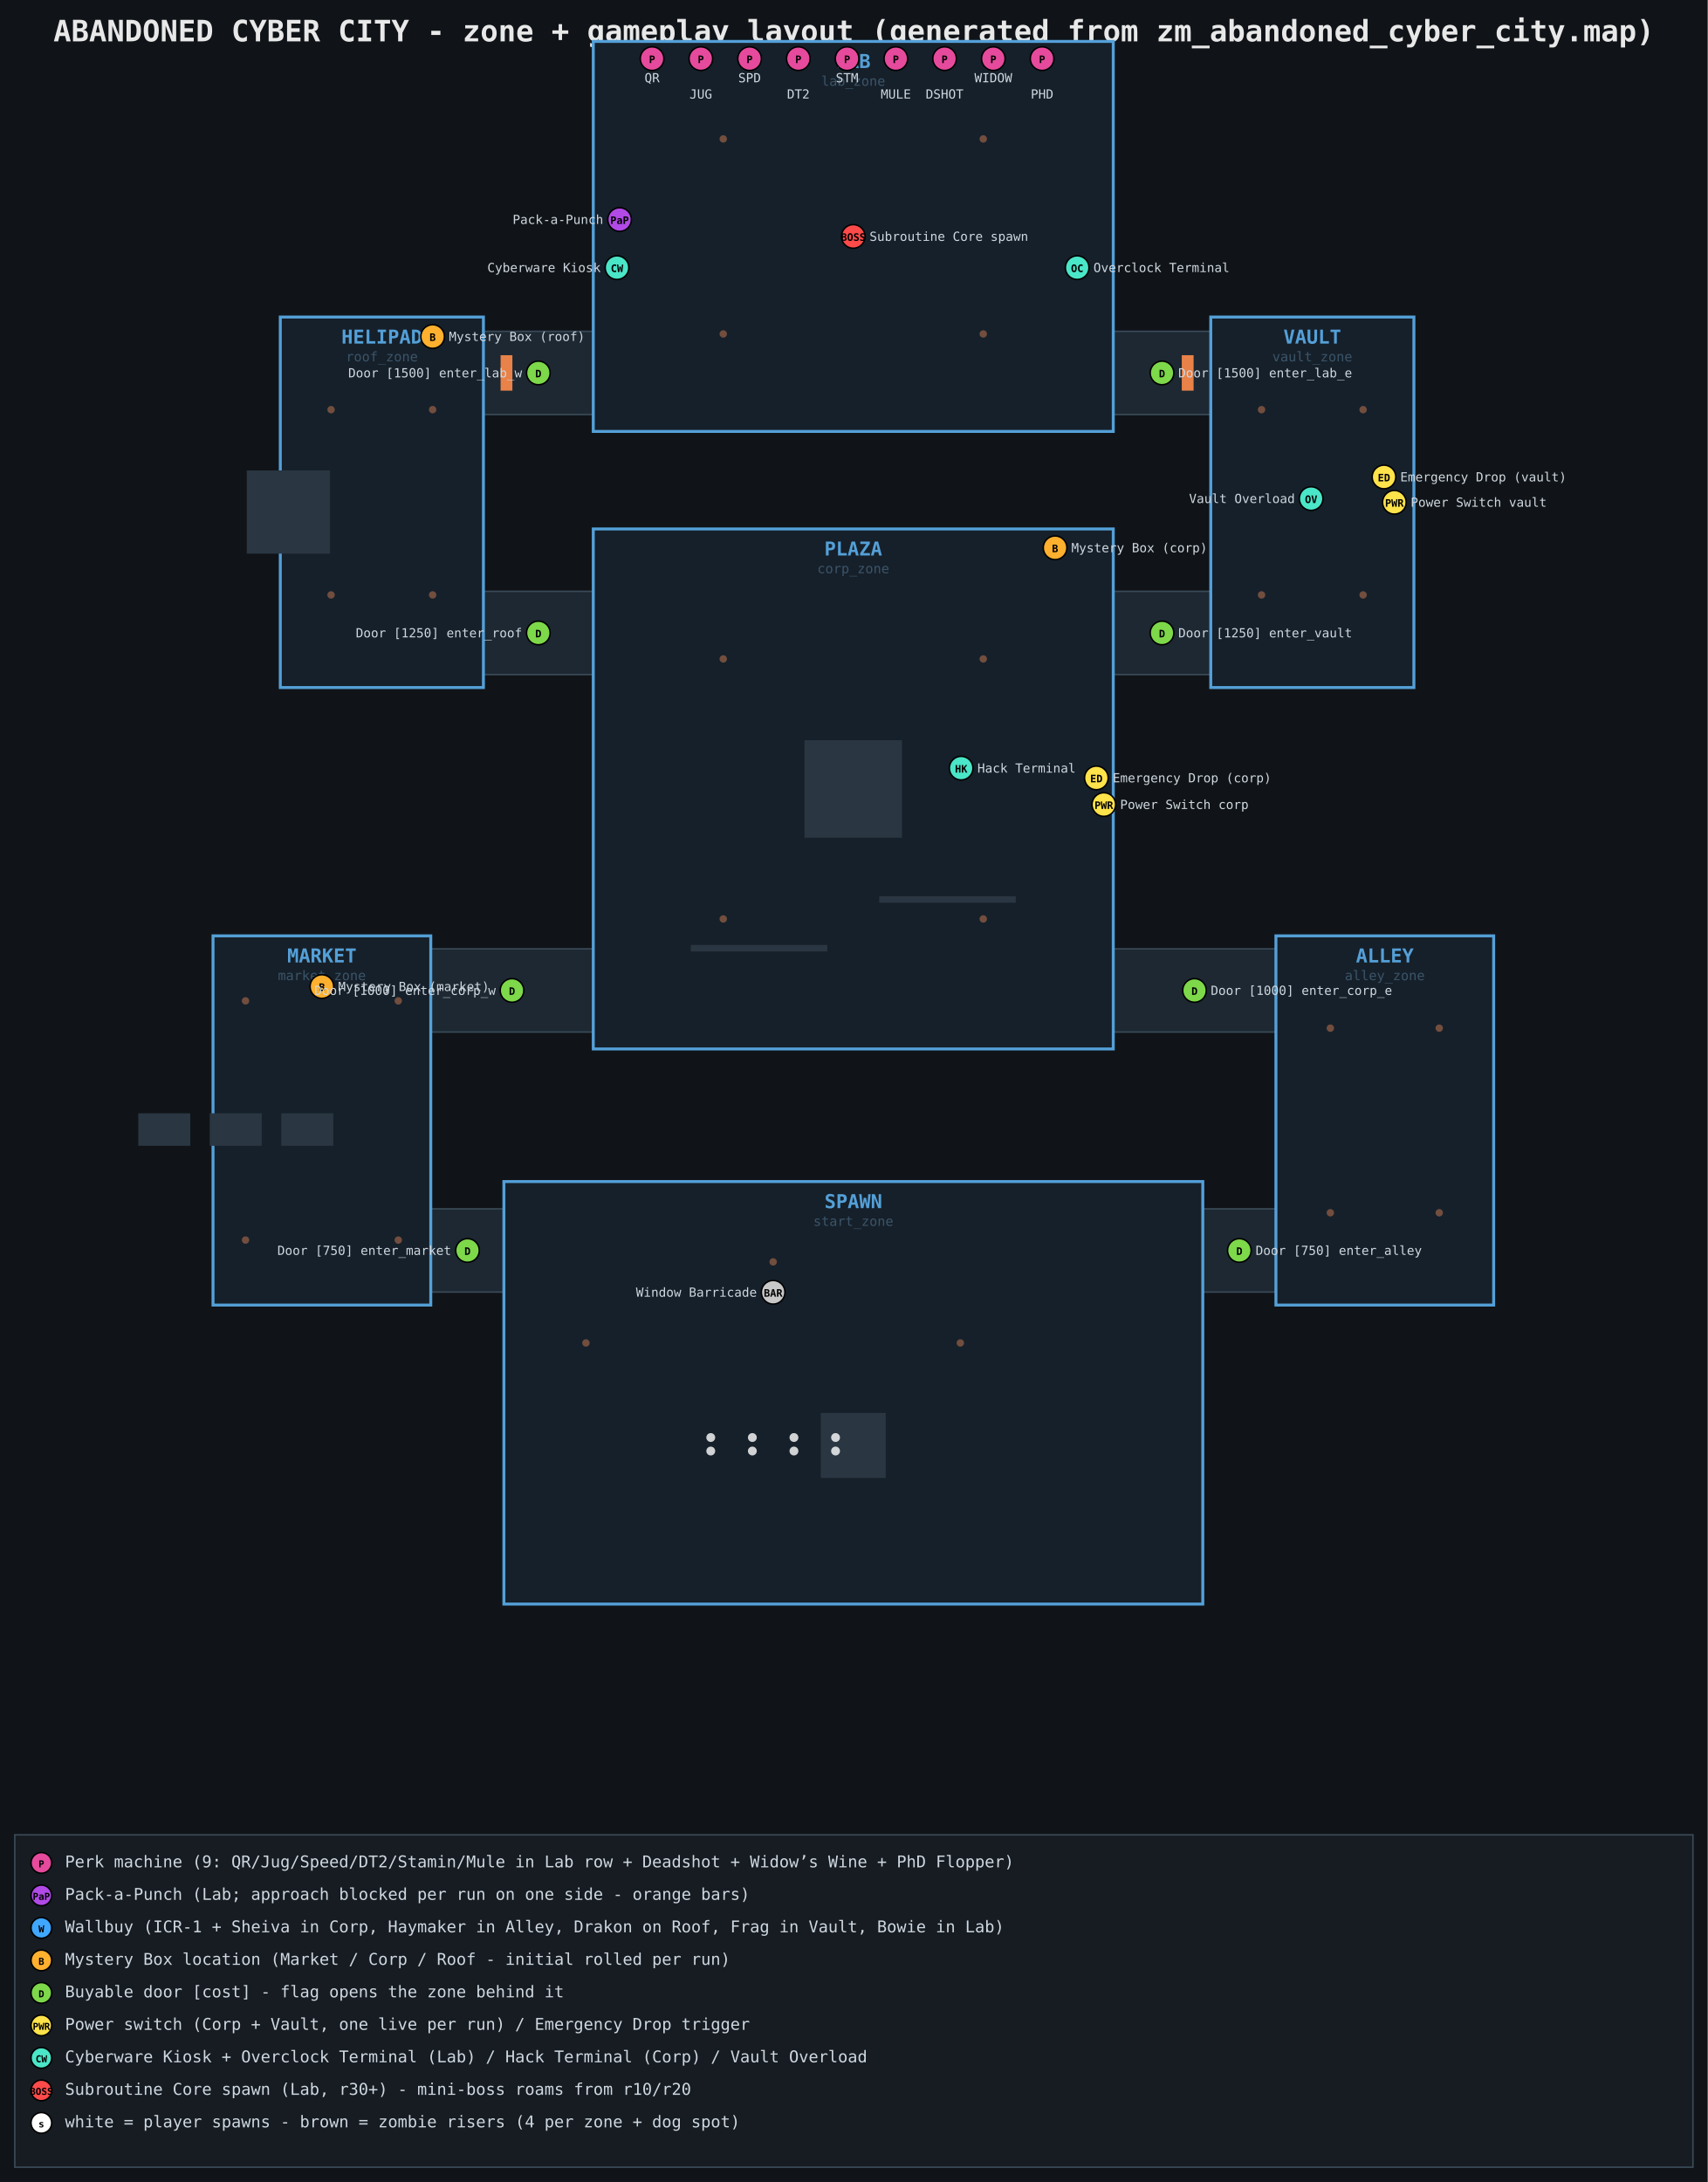
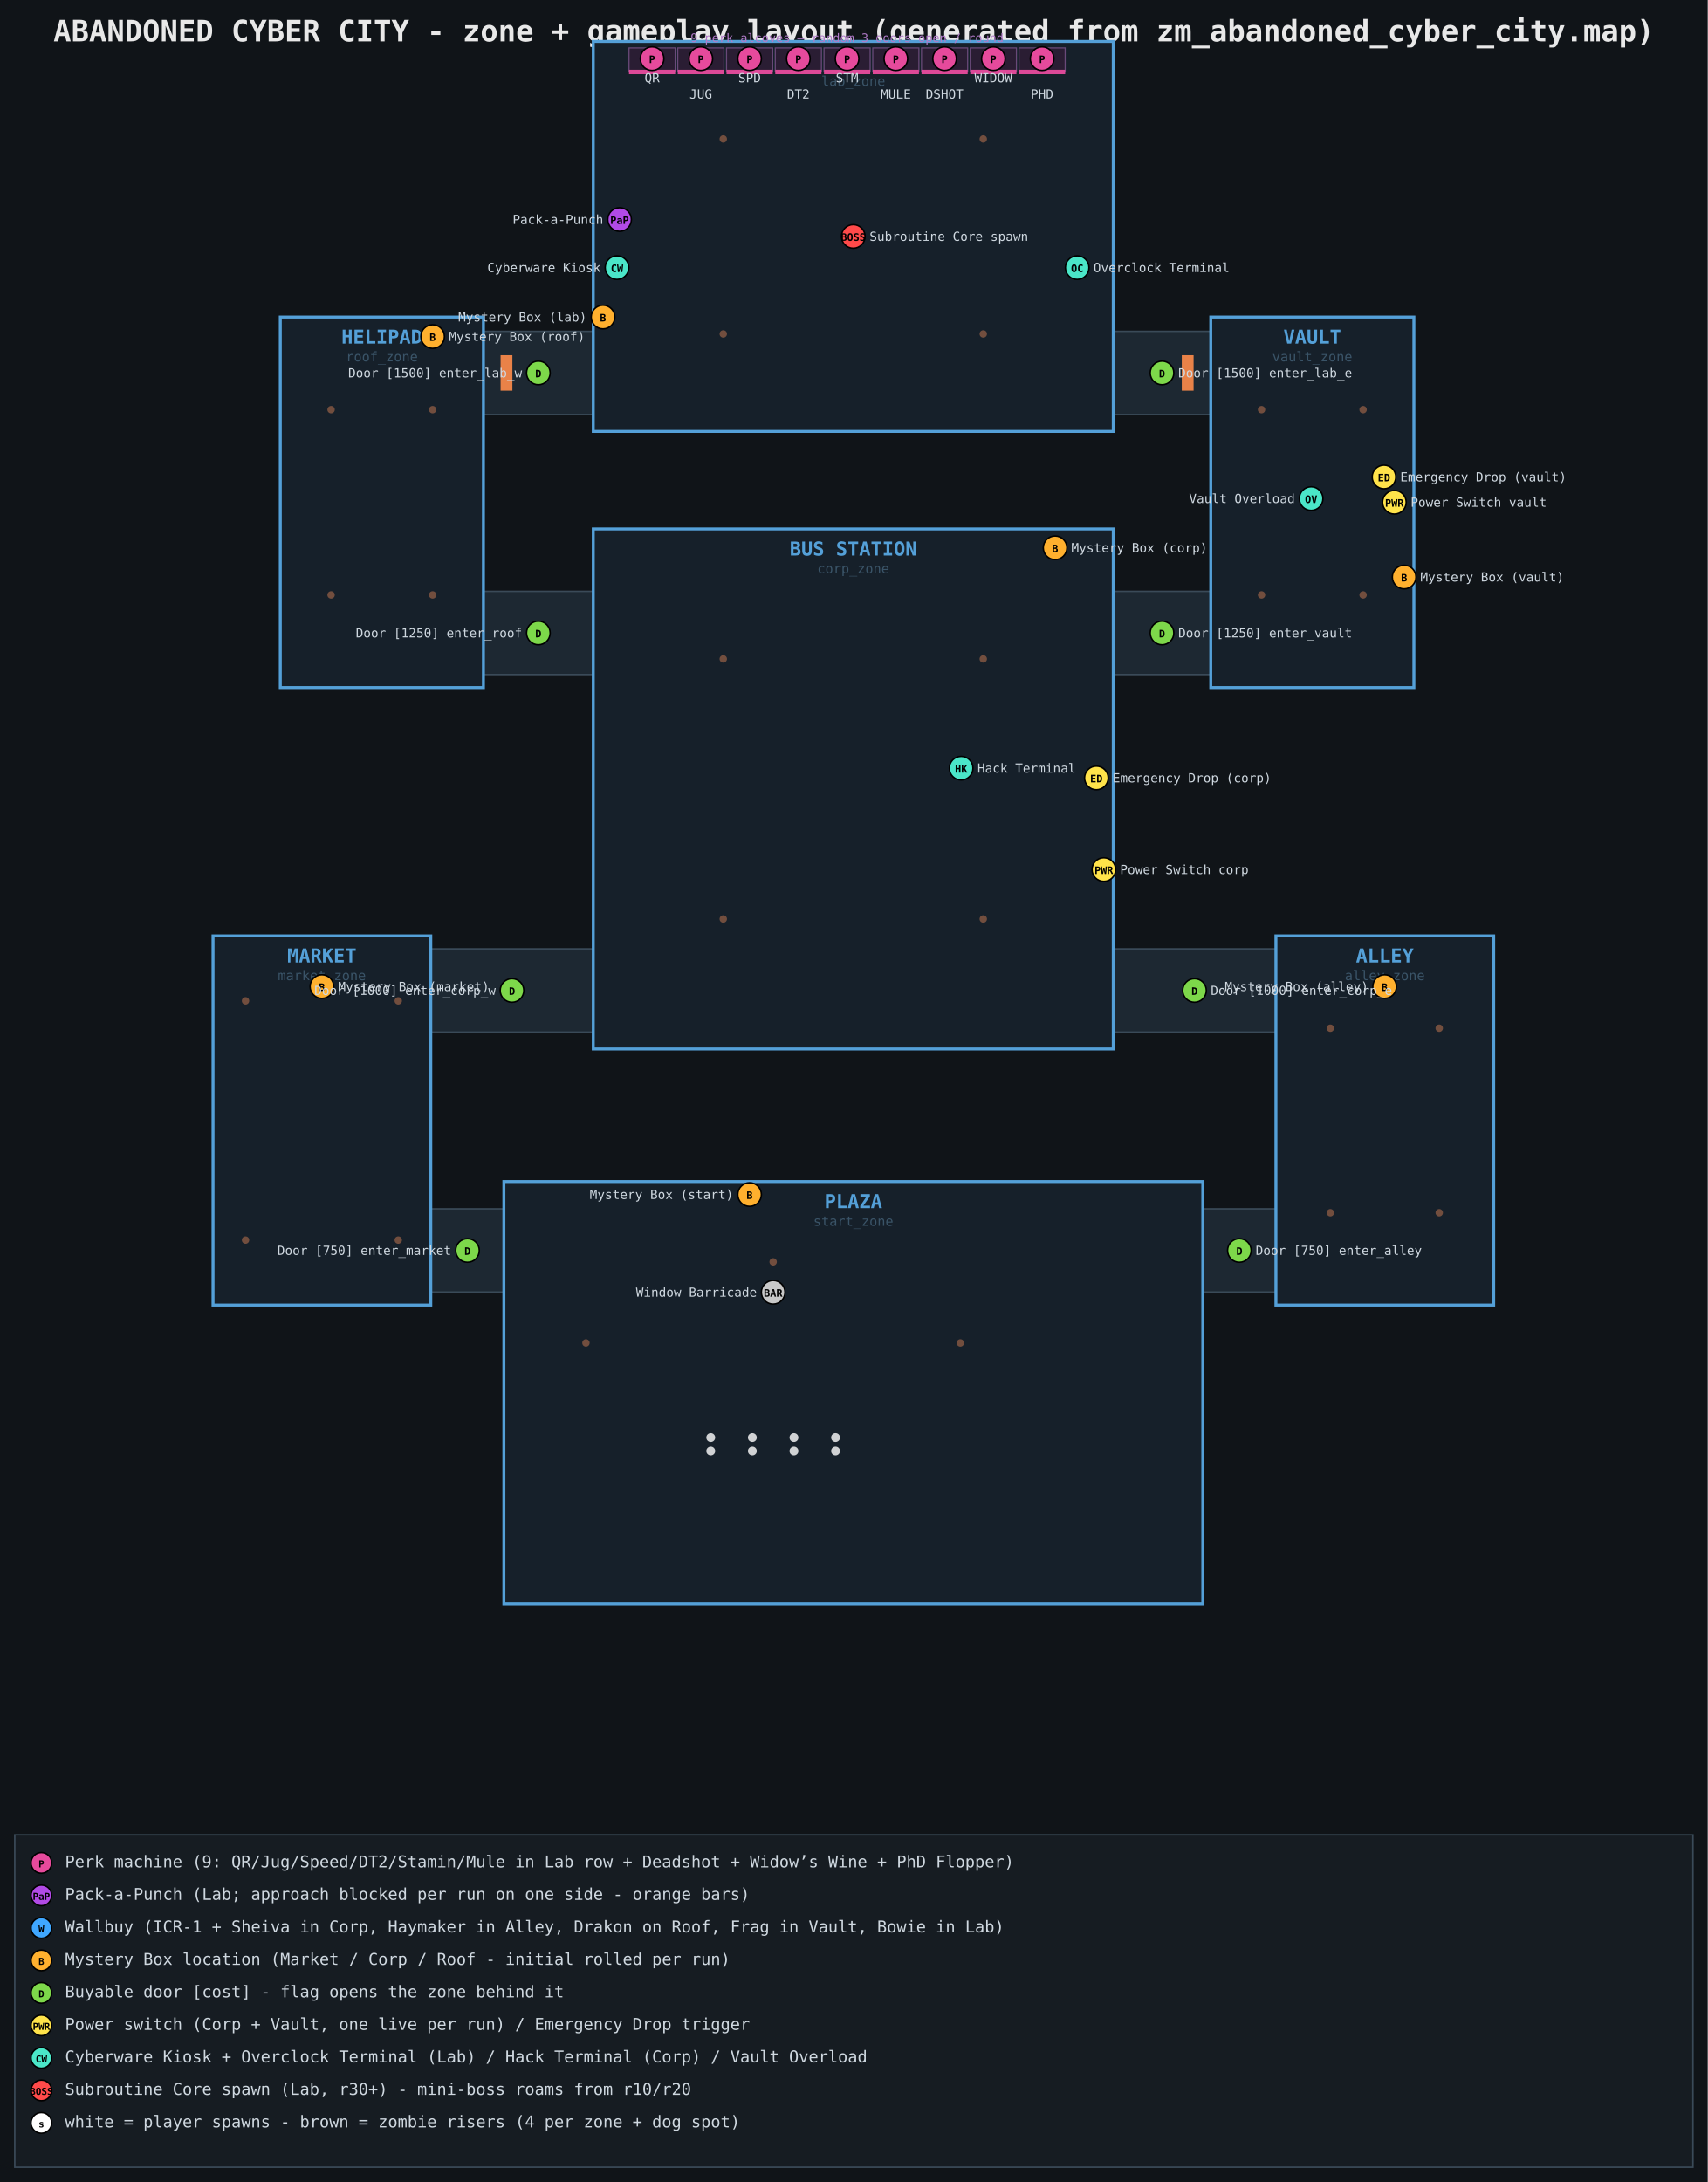
<svg xmlns="http://www.w3.org/2000/svg" width="1156" height="1477" font-family="Consolas, monospace">
  <rect width="1156" height="1477" fill="#101418" />
  <text x="578" y="28" fill="#e8e8e8" font-size="20" text-anchor="middle" font-weight="bold">ABANDONED CYBER CITY - zone + gameplay layout (generated from zm_abandoned_cyber_city.map)</text>
  <rect x="291.6" y="818.28" width="49.5" height="56.32" fill="#1d2832" stroke="#3a4a58" stroke-width="1" />
  <rect x="814.21" y="818.28" width="49.5" height="56.32" fill="#1d2832" stroke="#3a4a58" stroke-width="1" />
  <rect x="291.6" y="642.28" width="110" height="56.32" fill="#1d2832" stroke="#3a4a58" stroke-width="1" />
  <rect x="753.6" y="642.28" width="110.11" height="56.32" fill="#1d2832" stroke="#3a4a58" stroke-width="1" />
  <rect x="753.6" y="400.28" width="66" height="56.32" fill="#1d2832" stroke="#3a4a58" stroke-width="1" />
  <rect x="327.24" y="400.28" width="74.36" height="56.32" fill="#1d2832" stroke="#3a4a58" stroke-width="1" />
  <rect x="753.6" y="224.28" width="66" height="56.32" fill="#1d2832" stroke="#3a4a58" stroke-width="1" />
  <rect x="327.24" y="224.28" width="74.36" height="56.32" fill="#1d2832" stroke="#3a4a58" stroke-width="1" />
  <rect x="341.1" y="799.8" width="473.11" height="286" fill="#16202a" stroke="#54a0d8" stroke-width="2" />
-   <text x="577.655" y="817.8" fill="#54a0d8" font-size="13" text-anchor="middle" font-weight="bold">SPAWN</text>
+   <text x="577.655" y="817.8" fill="#54a0d8" font-size="13" text-anchor="middle" font-weight="bold">PLAZA</text>
  <text x="577.655" y="829.8" fill="#3a5468" font-size="9" text-anchor="middle">start_zone</text>
  <rect x="144.2" y="633.48" width="147.4" height="249.92" fill="#16202a" stroke="#54a0d8" stroke-width="2" />
  <text x="217.9" y="651.48" fill="#54a0d8" font-size="13" text-anchor="middle" font-weight="bold">MARKET</text>
  <text x="217.9" y="663.48" fill="#3a5468" font-size="9" text-anchor="middle">market_zone</text>
  <rect x="863.71" y="633.48" width="147.4" height="249.92" fill="#16202a" stroke="#54a0d8" stroke-width="2" />
  <text x="937.41" y="651.48" fill="#54a0d8" font-size="13" text-anchor="middle" font-weight="bold">ALLEY</text>
  <text x="937.41" y="663.48" fill="#3a5468" font-size="9" text-anchor="middle">alley_zone</text>
  <rect x="401.6" y="358.04" width="352" height="352" fill="#16202a" stroke="#54a0d8" stroke-width="2" />
-   <text x="577.6" y="376.04" fill="#54a0d8" font-size="13" text-anchor="middle" font-weight="bold">PLAZA</text>
+   <text x="577.6" y="376.04" fill="#54a0d8" font-size="13" text-anchor="middle" font-weight="bold">BUS STATION</text>
  <text x="577.6" y="388.04" fill="#3a5468" font-size="9" text-anchor="middle">corp_zone</text>
  <rect x="819.6" y="214.6" width="137.5" height="250.8" fill="#16202a" stroke="#54a0d8" stroke-width="2" />
  <text x="888.35" y="232.6" fill="#54a0d8" font-size="13" text-anchor="middle" font-weight="bold">VAULT</text>
  <text x="888.35" y="244.6" fill="#3a5468" font-size="9" text-anchor="middle">vault_zone</text>
  <rect x="189.74" y="214.6" width="137.5" height="250.8" fill="#16202a" stroke="#54a0d8" stroke-width="2" />
  <text x="258.49" y="232.6" fill="#54a0d8" font-size="13" text-anchor="middle" font-weight="bold">HELIPAD</text>
  <text x="258.49" y="244.6" fill="#3a5468" font-size="9" text-anchor="middle">roof_zone</text>
  <rect x="401.6" y="28.04" width="352" height="264" fill="#16202a" stroke="#54a0d8" stroke-width="2" />
  <text x="577.6" y="46.04" fill="#54a0d8" font-size="13" text-anchor="middle" font-weight="bold">LAB</text>
  <text x="577.6" y="58.04" fill="#3a5468" font-size="9" text-anchor="middle">lab_zone</text>
-   <rect x="555.6" y="956.44" width="44" height="44" fill="#2a3642" />
-   <rect x="544.6" y="501.04" width="66" height="66" fill="#2a3642" />
-   <rect x="467.6" y="639.64" width="92.4" height="4.4" fill="#2a3642" />
-   <rect x="595.2" y="606.64" width="92.4" height="4.4" fill="#2a3642" />
-   <rect x="93.6" y="753.6" width="35.2" height="22" fill="#2a3642" />
-   <rect x="142" y="753.6" width="35.2" height="22" fill="#2a3642" />
-   <rect x="190.4" y="753.6" width="35.2" height="22" fill="#2a3642" />
-   <rect x="167.08" y="318.44" width="56.32" height="56.32" fill="#2a3642" />
  <rect x="799.98" y="240.44" width="8" height="24" fill="#ff8c4a" opacity="0.9" />
  <rect x="338.86" y="240.44" width="8" height="24" fill="#ff8c4a" opacity="0.9" />
+   <rect x="425.8" y="32.44" width="31.24" height="16.28" fill="#2a1d33" stroke="#6a4a7a" stroke-width="0.75" />
+   <rect x="425.8" y="47.22" width="31.24" height="3" fill="#e64a9c" opacity="0.95" />
+   <rect x="458.8" y="32.44" width="31.24" height="16.28" fill="#2a1d33" stroke="#6a4a7a" stroke-width="0.75" />
+   <rect x="458.8" y="47.22" width="31.24" height="3" fill="#e64a9c" opacity="0.95" />
+   <rect x="491.8" y="32.44" width="31.24" height="16.28" fill="#2a1d33" stroke="#6a4a7a" stroke-width="0.75" />
+   <rect x="491.8" y="47.22" width="31.24" height="3" fill="#e64a9c" opacity="0.95" />
+   <rect x="524.8" y="32.44" width="31.24" height="16.28" fill="#2a1d33" stroke="#6a4a7a" stroke-width="0.75" />
+   <rect x="524.8" y="47.22" width="31.24" height="3" fill="#e64a9c" opacity="0.95" />
+   <rect x="557.8" y="32.44" width="31.24" height="16.28" fill="#2a1d33" stroke="#6a4a7a" stroke-width="0.75" />
+   <rect x="557.8" y="47.22" width="31.24" height="3" fill="#e64a9c" opacity="0.95" />
+   <rect x="590.8" y="32.44" width="31.24" height="16.28" fill="#2a1d33" stroke="#6a4a7a" stroke-width="0.75" />
+   <rect x="590.8" y="47.22" width="31.24" height="3" fill="#e64a9c" opacity="0.95" />
+   <rect x="623.8" y="32.44" width="31.24" height="16.28" fill="#2a1d33" stroke="#6a4a7a" stroke-width="0.75" />
+   <rect x="623.8" y="47.22" width="31.24" height="3" fill="#e64a9c" opacity="0.95" />
+   <rect x="656.8" y="32.44" width="31.24" height="16.28" fill="#2a1d33" stroke="#6a4a7a" stroke-width="0.75" />
+   <rect x="656.8" y="47.22" width="31.24" height="3" fill="#e64a9c" opacity="0.95" />
+   <rect x="689.8" y="32.44" width="31.24" height="16.28" fill="#2a1d33" stroke="#6a4a7a" stroke-width="0.75" />
+   <rect x="689.8" y="47.22" width="31.24" height="3" fill="#e64a9c" opacity="0.95" />
+   <text x="573.42" y="28.44" fill="#b07ac8" font-size="8" text-anchor="middle">9 perk alcoves — random 3 doors open / round</text>
  <circle cx="650.09" cy="909.041" r="2.5" fill="#8a5a44" opacity="0.8" />
  <circle cx="396.65" cy="909.041" r="2.5" fill="#8a5a44" opacity="0.8" />
  <circle cx="523.37" cy="854.171" r="2.5" fill="#8a5a44" opacity="0.8" />
  <circle cx="509.29" cy="973.057" r="3" fill="#ffffff" opacity="0.8" />
  <circle cx="509.29" cy="982.202" r="3" fill="#ffffff" opacity="0.8" />
  <circle cx="537.45" cy="973.057" r="3" fill="#ffffff" opacity="0.8" />
  <circle cx="537.45" cy="982.202" r="3" fill="#ffffff" opacity="0.8" />
  <circle cx="565.61" cy="973.057" r="3" fill="#ffffff" opacity="0.8" />
  <circle cx="565.61" cy="982.202" r="3" fill="#ffffff" opacity="0.8" />
  <circle cx="481.13" cy="973.057" r="3" fill="#ffffff" opacity="0.8" />
  <circle cx="481.13" cy="982.202" r="3" fill="#ffffff" opacity="0.8" />
  <circle cx="166.2" cy="839.4" r="2.5" fill="#8a5a44" opacity="0.8" />
  <circle cx="166.2" cy="677.48" r="2.5" fill="#8a5a44" opacity="0.8" />
  <circle cx="269.6" cy="839.4" r="2.5" fill="#8a5a44" opacity="0.8" />
  <circle cx="269.6" cy="677.48" r="2.5" fill="#8a5a44" opacity="0.8" />
  <circle cx="900.56" cy="820.92" r="2.5" fill="#8a5a44" opacity="0.8" />
  <circle cx="900.56" cy="695.96" r="2.5" fill="#8a5a44" opacity="0.8" />
  <circle cx="974.26" cy="820.92" r="2.5" fill="#8a5a44" opacity="0.8" />
  <circle cx="974.26" cy="695.96" r="2.5" fill="#8a5a44" opacity="0.8" />
  <circle cx="489.6" cy="622.04" r="2.5" fill="#8a5a44" opacity="0.8" />
  <circle cx="489.6" cy="446.04" r="2.5" fill="#8a5a44" opacity="0.8" />
  <circle cx="665.6" cy="622.04" r="2.5" fill="#8a5a44" opacity="0.8" />
  <circle cx="665.6" cy="446.04" r="2.5" fill="#8a5a44" opacity="0.8" />
  <circle cx="853.975" cy="402.7" r="2.5" fill="#8a5a44" opacity="0.8" />
  <circle cx="853.975" cy="277.3" r="2.5" fill="#8a5a44" opacity="0.8" />
  <circle cx="922.725" cy="402.7" r="2.5" fill="#8a5a44" opacity="0.8" />
  <circle cx="922.725" cy="277.3" r="2.5" fill="#8a5a44" opacity="0.8" />
  <circle cx="224.115" cy="402.7" r="2.5" fill="#8a5a44" opacity="0.8" />
  <circle cx="224.115" cy="277.3" r="2.5" fill="#8a5a44" opacity="0.8" />
  <circle cx="292.865" cy="402.7" r="2.5" fill="#8a5a44" opacity="0.8" />
  <circle cx="292.865" cy="277.3" r="2.5" fill="#8a5a44" opacity="0.8" />
  <circle cx="489.6" cy="226.04" r="2.5" fill="#8a5a44" opacity="0.8" />
  <circle cx="489.6" cy="94.04" r="2.5" fill="#8a5a44" opacity="0.8" />
  <circle cx="665.6" cy="226.04" r="2.5" fill="#8a5a44" opacity="0.8" />
  <circle cx="665.6" cy="94.04" r="2.5" fill="#8a5a44" opacity="0.8" />
  <circle cx="523.37" cy="874.747" r="8" fill="#c8c8c8" stroke="#000" stroke-width="1" />
  <text x="523.37" y="877.747" fill="#000" font-size="7" text-anchor="middle" font-weight="bold">BAR</text>
-   <circle cx="747.22" cy="544.6" r="8" fill="#ffe34a" stroke="#000" stroke-width="1" />
-   <text x="747.22" y="547.6" fill="#000" font-size="7" text-anchor="middle" font-weight="bold">PWR</text>
+   <circle cx="747.22" cy="588.6" r="8" fill="#ffe34a" stroke="#000" stroke-width="1" />
+   <text x="747.22" y="591.6" fill="#000" font-size="7" text-anchor="middle" font-weight="bold">PWR</text>
  <circle cx="419.42" cy="148.6" r="8" fill="#b14ae6" stroke="#000" stroke-width="1" />
  <text x="419.42" y="151.6" fill="#000" font-size="7" text-anchor="middle" font-weight="bold">PaP</text>
  <circle cx="217.9" cy="667.8" r="8" fill="#ffb02e" stroke="#000" stroke-width="1" />
  <text x="217.9" y="670.8" fill="#000" font-size="7" text-anchor="middle" font-weight="bold">B</text>
  <circle cx="474.42" cy="39.7" r="8" fill="#e64a9c" stroke="#000" stroke-width="1" />
  <text x="474.42" y="42.7" fill="#000" font-size="7" text-anchor="middle" font-weight="bold">P</text>
  <circle cx="507.42" cy="39.7" r="8" fill="#e64a9c" stroke="#000" stroke-width="1" />
  <text x="507.42" y="42.7" fill="#000" font-size="7" text-anchor="middle" font-weight="bold">P</text>
  <circle cx="540.42" cy="39.7" r="8" fill="#e64a9c" stroke="#000" stroke-width="1" />
  <text x="540.42" y="42.7" fill="#000" font-size="7" text-anchor="middle" font-weight="bold">P</text>
  <circle cx="573.42" cy="39.7" r="8" fill="#e64a9c" stroke="#000" stroke-width="1" />
  <text x="573.42" y="42.7" fill="#000" font-size="7" text-anchor="middle" font-weight="bold">P</text>
  <circle cx="606.42" cy="39.7" r="8" fill="#e64a9c" stroke="#000" stroke-width="1" />
  <text x="606.42" y="42.7" fill="#000" font-size="7" text-anchor="middle" font-weight="bold">P</text>
  <circle cx="441.42" cy="39.7" r="8" fill="#e64a9c" stroke="#000" stroke-width="1" />
  <text x="441.42" y="42.7" fill="#000" font-size="7" text-anchor="middle" font-weight="bold">P</text>
  <circle cx="639.42" cy="39.7" r="8" fill="#e64a9c" stroke="#000" stroke-width="1" />
  <text x="639.42" y="42.7" fill="#000" font-size="7" text-anchor="middle" font-weight="bold">P</text>
  <circle cx="672.42" cy="39.7" r="8" fill="#e64a9c" stroke="#000" stroke-width="1" />
  <text x="672.42" y="42.7" fill="#000" font-size="7" text-anchor="middle" font-weight="bold">P</text>
  <circle cx="705.42" cy="39.7" r="8" fill="#e64a9c" stroke="#000" stroke-width="1" />
  <text x="705.42" y="42.7" fill="#000" font-size="7" text-anchor="middle" font-weight="bold">P</text>
  <circle cx="714.22" cy="370.8" r="8" fill="#ffb02e" stroke="#000" stroke-width="1" />
  <text x="714.22" y="373.8" fill="#000" font-size="7" text-anchor="middle" font-weight="bold">B</text>
  <circle cx="292.865" cy="227.8" r="8" fill="#ffb02e" stroke="#000" stroke-width="1" />
  <text x="292.865" y="230.8" fill="#000" font-size="7" text-anchor="middle" font-weight="bold">B</text>
  <circle cx="316.46" cy="846.44" r="8" fill="#7dd84a" stroke="#000" stroke-width="1" />
  <text x="316.46" y="849.44" fill="#000" font-size="7" text-anchor="middle" font-weight="bold">D</text>
  <circle cx="838.96" cy="846.44" r="8" fill="#7dd84a" stroke="#000" stroke-width="1" />
  <text x="838.96" y="849.44" fill="#000" font-size="7" text-anchor="middle" font-weight="bold">D</text>
  <circle cx="346.6" cy="670.44" r="8" fill="#7dd84a" stroke="#000" stroke-width="1" />
  <text x="346.6" y="673.44" fill="#000" font-size="7" text-anchor="middle" font-weight="bold">D</text>
  <circle cx="808.6" cy="670.44" r="8" fill="#7dd84a" stroke="#000" stroke-width="1" />
  <text x="808.6" y="673.44" fill="#000" font-size="7" text-anchor="middle" font-weight="bold">D</text>
  <circle cx="786.6" cy="428.44" r="8" fill="#7dd84a" stroke="#000" stroke-width="1" />
  <text x="786.6" y="431.44" fill="#000" font-size="7" text-anchor="middle" font-weight="bold">D</text>
  <circle cx="364.42" cy="428.44" r="8" fill="#7dd84a" stroke="#000" stroke-width="1" />
  <text x="364.42" y="431.44" fill="#000" font-size="7" text-anchor="middle" font-weight="bold">D</text>
  <circle cx="786.6" cy="252.44" r="8" fill="#7dd84a" stroke="#000" stroke-width="1" />
  <text x="786.6" y="255.44" fill="#000" font-size="7" text-anchor="middle" font-weight="bold">D</text>
  <circle cx="364.42" cy="252.44" r="8" fill="#7dd84a" stroke="#000" stroke-width="1" />
  <text x="364.42" y="255.44" fill="#000" font-size="7" text-anchor="middle" font-weight="bold">D</text>
  <circle cx="417.66" cy="181.16" r="8" fill="#4ae6c8" stroke="#000" stroke-width="1" />
  <text x="417.66" y="184.16" fill="#000" font-size="7" text-anchor="middle" font-weight="bold">CW</text>
  <circle cx="729.18" cy="181.16" r="8" fill="#4ae6c8" stroke="#000" stroke-width="1" />
  <text x="729.18" y="184.16" fill="#000" font-size="7" text-anchor="middle" font-weight="bold">OC</text>
  <circle cx="650.64" cy="519.96" r="8" fill="#4ae6c8" stroke="#000" stroke-width="1" />
  <text x="650.64" y="522.96" fill="#000" font-size="7" text-anchor="middle" font-weight="bold">HK</text>
  <circle cx="887.549" cy="337.492" r="8" fill="#4ae6c8" stroke="#000" stroke-width="1" />
  <text x="887.549" y="340.492" fill="#000" font-size="7" text-anchor="middle" font-weight="bold">OV</text>
  <circle cx="742.16" cy="526.56" r="8" fill="#ffe34a" stroke="#000" stroke-width="1" />
  <text x="742.16" y="529.56" fill="#000" font-size="7" text-anchor="middle" font-weight="bold">ED</text>
  <circle cx="936.86" cy="322.862" r="8" fill="#ffe34a" stroke="#000" stroke-width="1" />
  <text x="936.86" y="325.862" fill="#000" font-size="7" text-anchor="middle" font-weight="bold">ED</text>
  <circle cx="577.6" cy="160.04" r="8" fill="#ff4a4a" stroke="#000" stroke-width="1" />
  <text x="577.6" y="163.04" fill="#000" font-size="7" text-anchor="middle" font-weight="bold">BOSS</text>
  <circle cx="943.9" cy="340" r="8" fill="#ffe34a" stroke="#000" stroke-width="1" />
  <text x="943.9" y="343" fill="#000" font-size="7" text-anchor="middle" font-weight="bold">PWR</text>
+   <circle cx="507.42" cy="808.6" r="8" fill="#ffb02e" stroke="#000" stroke-width="1" />
+   <text x="507.42" y="811.6" fill="#000" font-size="7" text-anchor="middle" font-weight="bold">B</text>
+   <circle cx="937.3" cy="667.8" r="8" fill="#ffb02e" stroke="#000" stroke-width="1" />
+   <text x="937.3" y="670.8" fill="#000" font-size="7" text-anchor="middle" font-weight="bold">B</text>
+   <circle cx="950.5" cy="390.6" r="8" fill="#ffb02e" stroke="#000" stroke-width="1" />
+   <text x="950.5" y="393.6" fill="#000" font-size="7" text-anchor="middle" font-weight="bold">B</text>
+   <circle cx="408.2" cy="214.6" r="8" fill="#ffb02e" stroke="#000" stroke-width="1" />
+   <text x="408.2" y="217.6" fill="#000" font-size="7" text-anchor="middle" font-weight="bold">B</text>
  <text x="512.37" y="877.747" fill="#cfd8e0" font-size="8.5" text-anchor="end">Window Barricade</text>
-   <text x="758.22" y="547.6" fill="#cfd8e0" font-size="8.5" text-anchor="start">Power Switch corp</text>
+   <text x="758.22" y="591.6" fill="#cfd8e0" font-size="8.5" text-anchor="start">Power Switch corp</text>
  <text x="408.42" y="151.6" fill="#cfd8e0" font-size="8.5" text-anchor="end">Pack-a-Punch</text>
  <text x="228.9" y="670.8" fill="#cfd8e0" font-size="8.5" text-anchor="start">Mystery Box (market)</text>
  <text x="474.42" y="66.7" fill="#cfd8e0" font-size="8.5" text-anchor="middle">JUG</text>
  <text x="507.42" y="55.7" fill="#cfd8e0" font-size="8.5" text-anchor="middle">SPD</text>
  <text x="540.42" y="66.7" fill="#cfd8e0" font-size="8.5" text-anchor="middle">DT2</text>
  <text x="573.42" y="55.7" fill="#cfd8e0" font-size="8.5" text-anchor="middle">STM</text>
  <text x="606.42" y="66.7" fill="#cfd8e0" font-size="8.5" text-anchor="middle">MULE</text>
  <text x="441.42" y="55.7" fill="#cfd8e0" font-size="8.5" text-anchor="middle">QR</text>
  <text x="639.42" y="66.7" fill="#cfd8e0" font-size="8.5" text-anchor="middle">DSHOT</text>
  <text x="672.42" y="55.7" fill="#cfd8e0" font-size="8.5" text-anchor="middle">WIDOW</text>
  <text x="705.42" y="66.7" fill="#cfd8e0" font-size="8.5" text-anchor="middle">PHD</text>
  <text x="725.22" y="373.8" fill="#cfd8e0" font-size="8.5" text-anchor="start">Mystery Box (corp)</text>
  <text x="303.865" y="230.8" fill="#cfd8e0" font-size="8.5" text-anchor="start">Mystery Box (roof)</text>
  <text x="305.46" y="849.44" fill="#cfd8e0" font-size="8.5" text-anchor="end">Door [750] enter_market</text>
  <text x="849.96" y="849.44" fill="#cfd8e0" font-size="8.5" text-anchor="start">Door [750] enter_alley</text>
  <text x="335.6" y="673.44" fill="#cfd8e0" font-size="8.5" text-anchor="end">Door [1000] enter_corp_w</text>
  <text x="819.6" y="673.44" fill="#cfd8e0" font-size="8.5" text-anchor="start">Door [1000] enter_corp_e</text>
  <text x="797.6" y="431.44" fill="#cfd8e0" font-size="8.5" text-anchor="start">Door [1250] enter_vault</text>
  <text x="353.42" y="431.44" fill="#cfd8e0" font-size="8.5" text-anchor="end">Door [1250] enter_roof</text>
  <text x="797.6" y="255.44" fill="#cfd8e0" font-size="8.5" text-anchor="start">Door [1500] enter_lab_e</text>
  <text x="353.42" y="255.44" fill="#cfd8e0" font-size="8.5" text-anchor="end">Door [1500] enter_lab_w</text>
  <text x="406.66" y="184.16" fill="#cfd8e0" font-size="8.5" text-anchor="end">Cyberware Kiosk</text>
  <text x="740.18" y="184.16" fill="#cfd8e0" font-size="8.5" text-anchor="start">Overclock Terminal</text>
  <text x="661.64" y="522.96" fill="#cfd8e0" font-size="8.5" text-anchor="start">Hack Terminal</text>
  <text x="876.549" y="340.492" fill="#cfd8e0" font-size="8.5" text-anchor="end">Vault Overload</text>
  <text x="753.16" y="529.56" fill="#cfd8e0" font-size="8.5" text-anchor="start">Emergency Drop (corp)</text>
  <text x="947.86" y="325.862" fill="#cfd8e0" font-size="8.5" text-anchor="start">Emergency Drop (vault)</text>
  <text x="588.6" y="163.04" fill="#cfd8e0" font-size="8.5" text-anchor="start">Subroutine Core spawn</text>
  <text x="954.9" y="343" fill="#cfd8e0" font-size="8.5" text-anchor="start">Power Switch vault</text>
+   <text x="496.42" y="811.6" fill="#cfd8e0" font-size="8.5" text-anchor="end">Mystery Box (start)</text>
+   <text x="926.3" y="670.8" fill="#cfd8e0" font-size="8.5" text-anchor="end">Mystery Box (alley)</text>
+   <text x="961.5" y="393.6" fill="#cfd8e0" font-size="8.5" text-anchor="start">Mystery Box (vault)</text>
+   <text x="397.2" y="217.6" fill="#cfd8e0" font-size="8.5" text-anchor="end">Mystery Box (lab)</text>
  <rect x="10" y="1242" width="1136" height="225" fill="#161c22" stroke="#3a4a58" />
  <circle cx="28" cy="1261" r="7" fill="#e64a9c" stroke="#000" />
  <text x="28" y="1264" fill="#000" font-size="6.5" text-anchor="middle" font-weight="bold">P</text>
  <text x="44" y="1264" fill="#cfd8e0" font-size="11">Perk machine (9: QR/Jug/Speed/DT2/Stamin/Mule in Lab row + Deadshot + Widow’s Wine + PhD Flopper)</text>
  <circle cx="28" cy="1283" r="7" fill="#b14ae6" stroke="#000" />
  <text x="28" y="1286" fill="#000" font-size="6.5" text-anchor="middle" font-weight="bold">PaP</text>
  <text x="44" y="1286" fill="#cfd8e0" font-size="11">Pack-a-Punch (Lab; approach blocked per run on one side - orange bars)</text>
  <circle cx="28" cy="1305" r="7" fill="#3fa7ff" stroke="#000" />
  <text x="28" y="1308" fill="#000" font-size="6.5" text-anchor="middle" font-weight="bold">W</text>
  <text x="44" y="1308" fill="#cfd8e0" font-size="11">Wallbuy (ICR-1 + Sheiva in Corp, Haymaker in Alley, Drakon on Roof, Frag in Vault, Bowie in Lab)</text>
  <circle cx="28" cy="1327" r="7" fill="#ffb02e" stroke="#000" />
  <text x="28" y="1330" fill="#000" font-size="6.5" text-anchor="middle" font-weight="bold">B</text>
  <text x="44" y="1330" fill="#cfd8e0" font-size="11">Mystery Box location (Market / Corp / Roof - initial rolled per run)</text>
  <circle cx="28" cy="1349" r="7" fill="#7dd84a" stroke="#000" />
  <text x="28" y="1352" fill="#000" font-size="6.5" text-anchor="middle" font-weight="bold">D</text>
  <text x="44" y="1352" fill="#cfd8e0" font-size="11">Buyable door [cost] - flag opens the zone behind it</text>
  <circle cx="28" cy="1371" r="7" fill="#ffe34a" stroke="#000" />
  <text x="28" y="1374" fill="#000" font-size="6.5" text-anchor="middle" font-weight="bold">PWR</text>
  <text x="44" y="1374" fill="#cfd8e0" font-size="11">Power switch (Corp + Vault, one live per run) / Emergency Drop trigger</text>
  <circle cx="28" cy="1393" r="7" fill="#4ae6c8" stroke="#000" />
  <text x="28" y="1396" fill="#000" font-size="6.5" text-anchor="middle" font-weight="bold">CW</text>
  <text x="44" y="1396" fill="#cfd8e0" font-size="11">Cyberware Kiosk + Overclock Terminal (Lab) / Hack Terminal (Corp) / Vault Overload</text>
  <circle cx="28" cy="1415" r="7" fill="#ff4a4a" stroke="#000" />
  <text x="28" y="1418" fill="#000" font-size="6.5" text-anchor="middle" font-weight="bold">BOSS</text>
  <text x="44" y="1418" fill="#cfd8e0" font-size="11">Subroutine Core spawn (Lab, r30+) - mini-boss roams from r10/r20</text>
  <circle cx="28" cy="1437" r="7" fill="#ffffff" stroke="#000" />
  <text x="28" y="1440" fill="#000" font-size="6.5" text-anchor="middle" font-weight="bold">s </text>
  <text x="44" y="1440" fill="#cfd8e0" font-size="11">white = player spawns - brown = zombie risers (4 per zone + dog spot)</text>
</svg>
